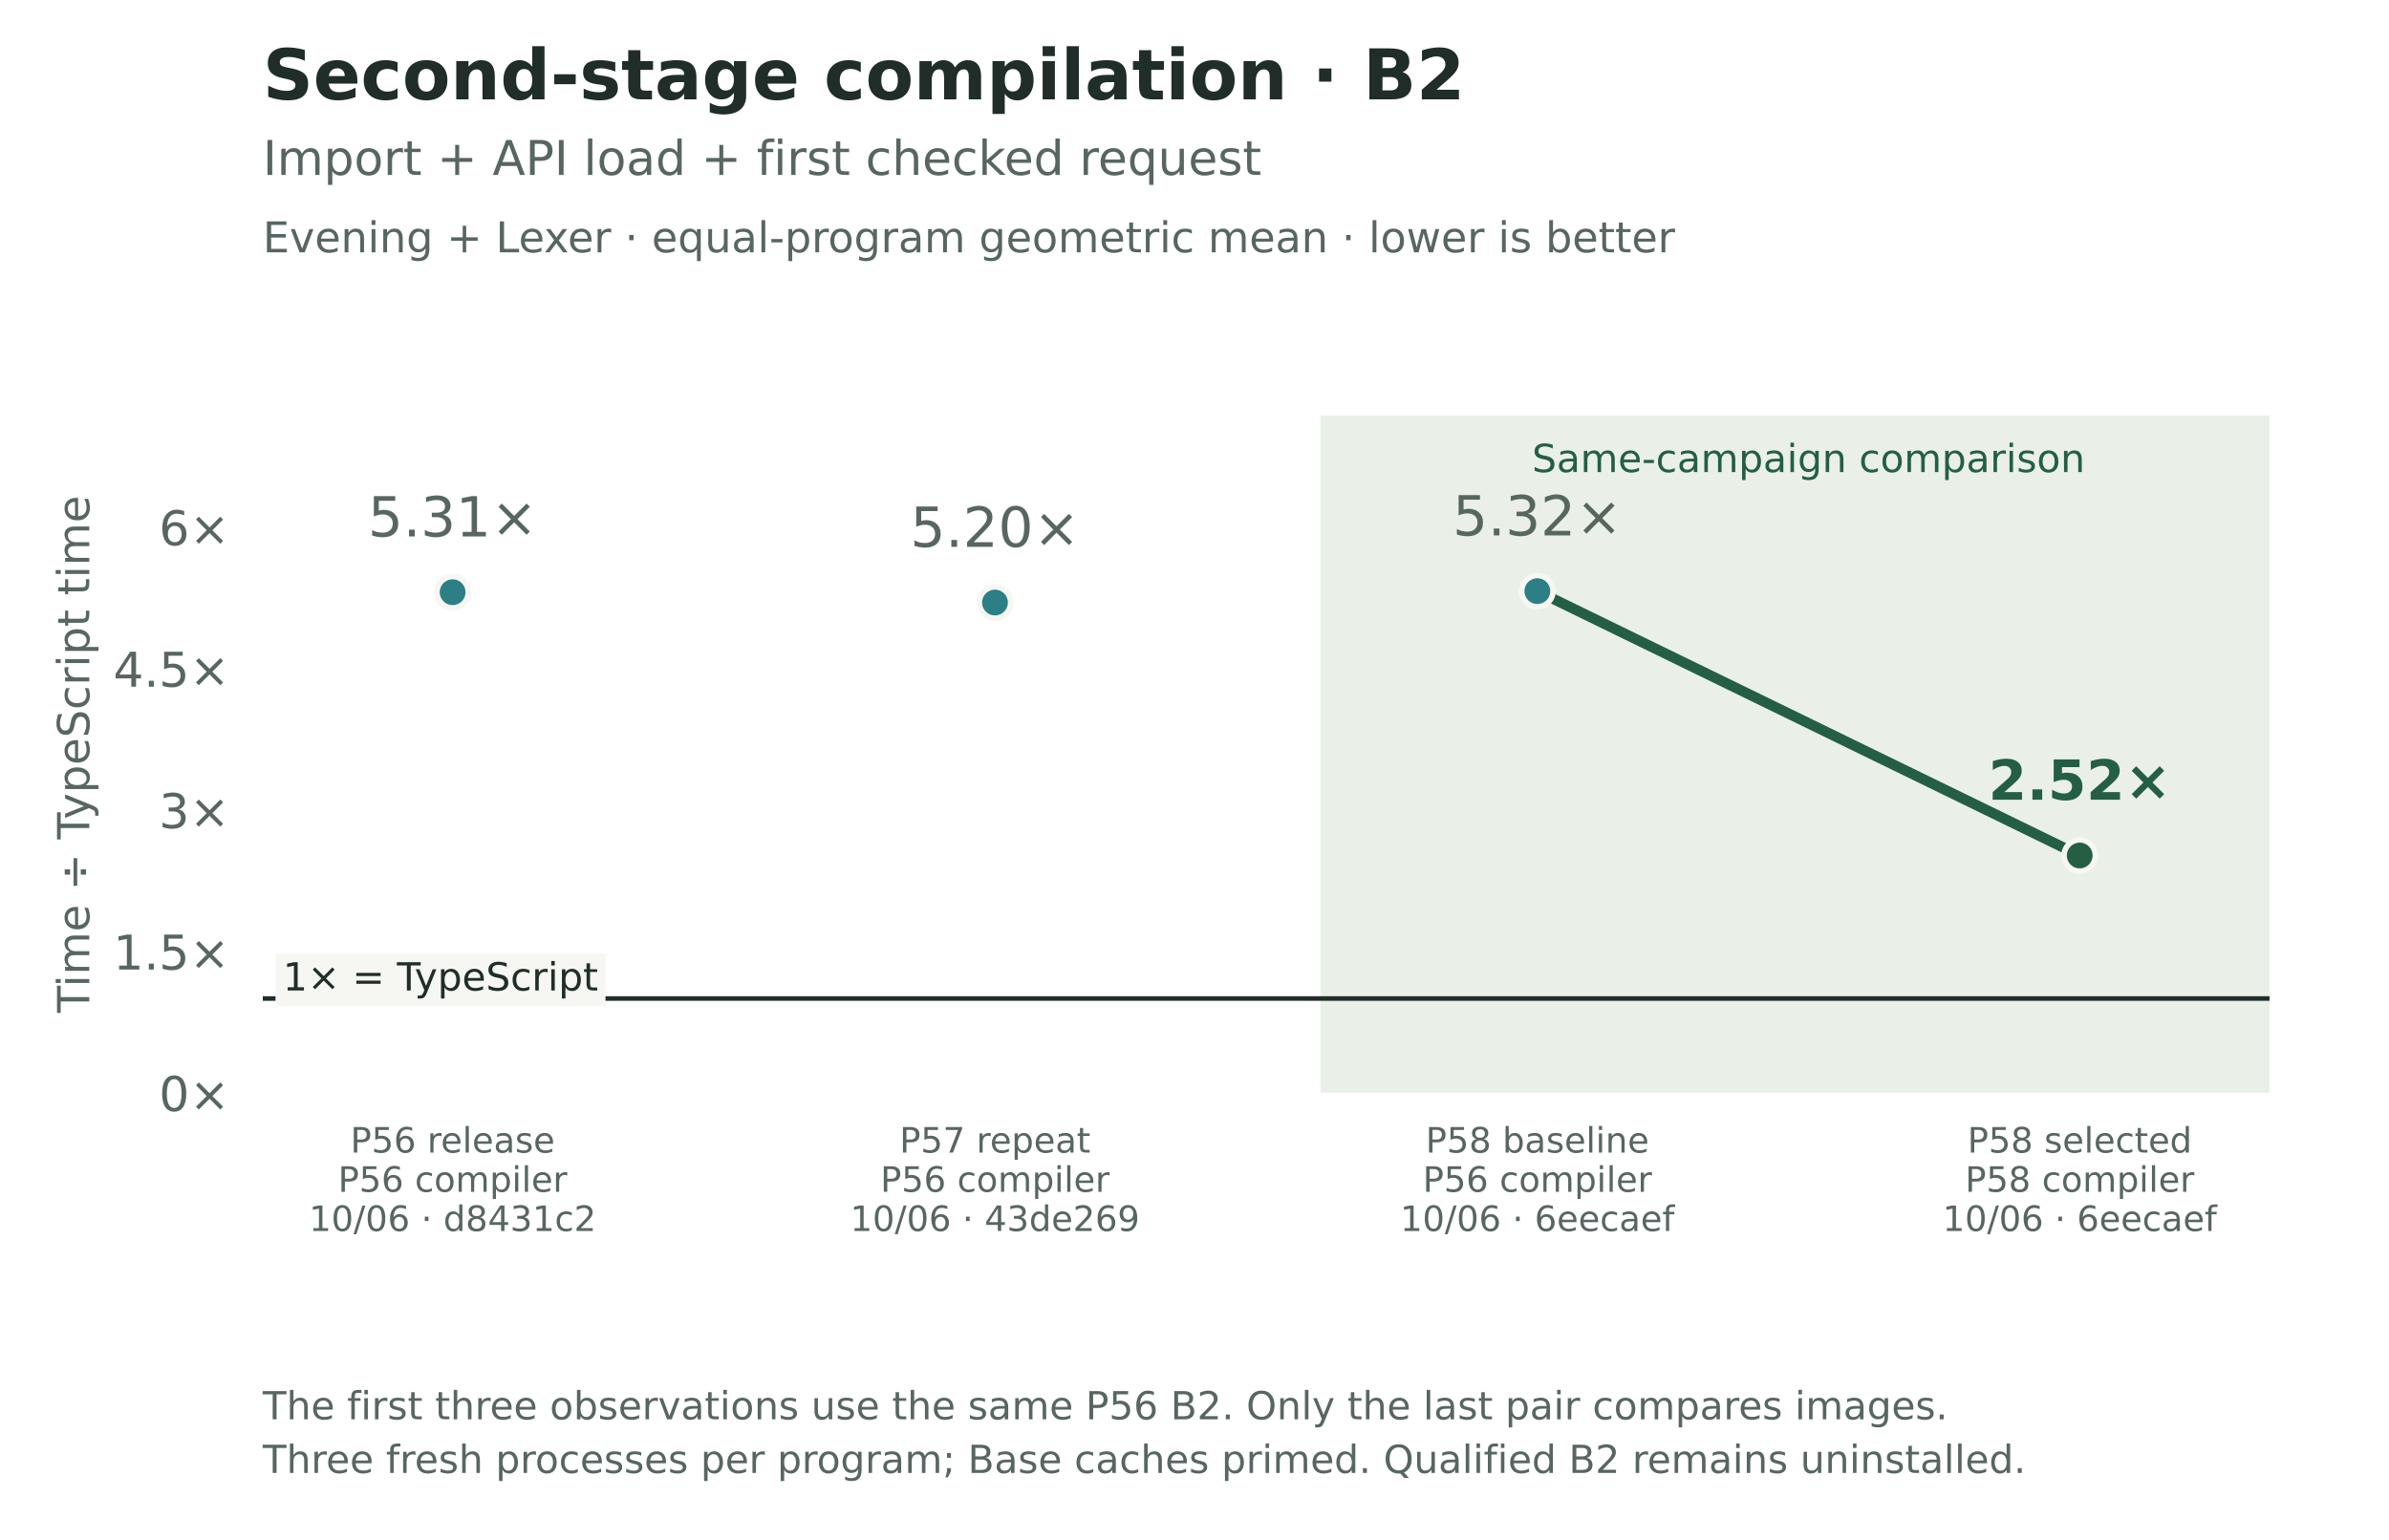
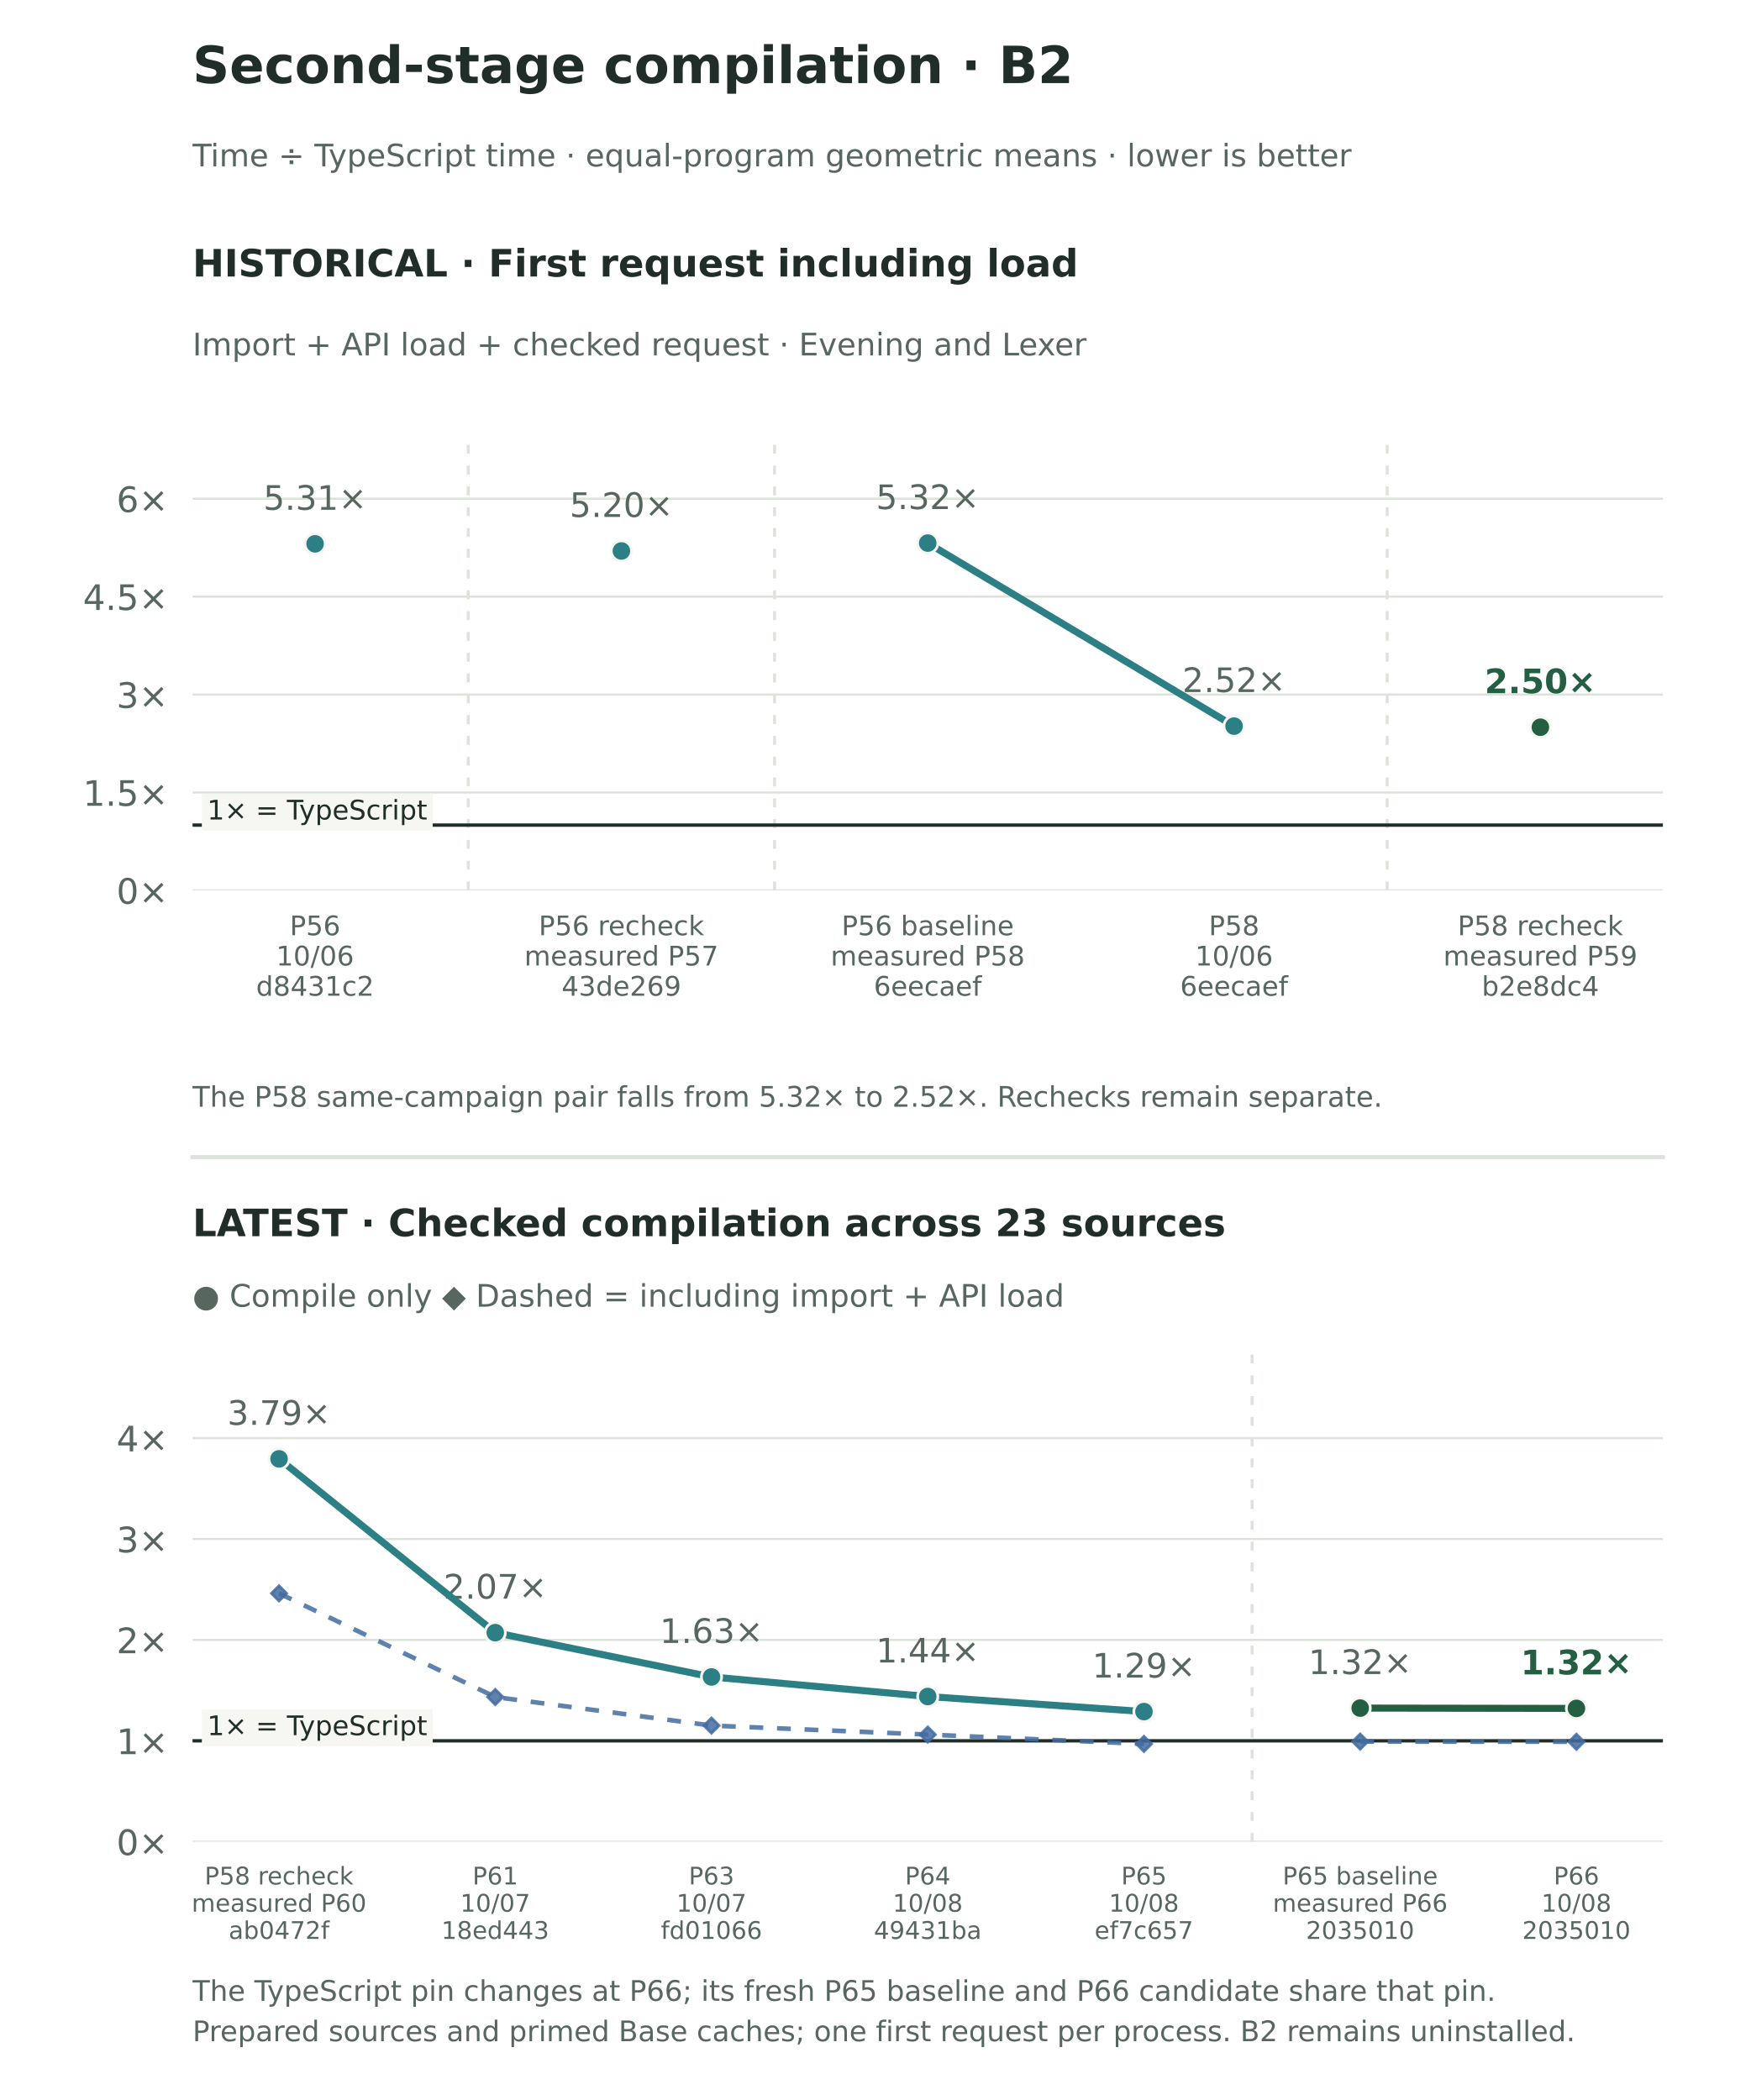
- <svg xmlns="http://www.w3.org/2000/svg" xmlns:xlink="http://www.w3.org/1999/xlink" width="648pt" height="417.6pt" viewBox="0 0 648 417.6" version="1.1">
+ <svg xmlns="http://www.w3.org/2000/svg" xmlns:xlink="http://www.w3.org/1999/xlink" width="648pt" height="777.6pt" viewBox="0 0 648 777.6" version="1.1">
  <defs>
    <style type="text/css">*{stroke-linejoin: round; stroke-linecap: butt}</style>
  </defs>
  <g id="figure_1">
    <g id="patch_1">
-       <path d="M 0 417.6  L 648 417.6  L 648 0  L 0 0  L 0 417.6  z " style="fill: none" />
+       <path d="M 0 777.6  L 648 777.6  L 648 0  L 0 0  L 0 777.6  z " style="fill: none" />
    </g>
    <g id="axes_1">
      <g id="patch_2">
-         <path d="M 71.28 296.496  L 615.6 296.496  L 615.6 112.752  L 71.28 112.752  L 71.28 296.496  z " style="fill: none" />
+         <path d="M 71.28 329.702  L 615.6 329.702  L 615.6 162.518  L 71.28 162.518  L 71.28 329.702  z " style="fill: none" />
      </g>
      <g id="matplotlib.axis_1">
        <g id="xtick_1">
          <g id="line2d_1" />
          <g id="text_1">
-             <text style="fill: #586660; font: 9.5px 'DejaVu Sans'" transform="translate(95.0327 312.7145)">P56 release</text>
-             <text style="fill: #586660; font: 9.5px 'DejaVu Sans'" transform="translate(91.67653 323.3524)">P56 compiler</text>
-             <text style="fill: #586660; font: 9.5px 'DejaVu Sans'" transform="translate(83.81379 333.9904)">10/06 · d8431c2</text>
+             <text style="fill: #586660; font: 10px 'DejaVu Sans'" transform="translate(107.2627 346.3008)">P56</text>
+             <text style="fill: #586660; font: 10px 'DejaVu Sans'" transform="translate(102.2306 357.4986)">10/06</text>
+             <text style="fill: #586660; font: 10px 'DejaVu Sans'" transform="translate(94.81031 368.6965)">d8431c2</text>
          </g>
        </g>
        <g id="xtick_2">
          <g id="line2d_2" />
          <g id="text_2">
-             <text style="fill: #586660; font: 9.5px 'DejaVu Sans'" transform="translate(243.9854 312.7145)">P57 repeat</text>
-             <text style="fill: #586660; font: 9.5px 'DejaVu Sans'" transform="translate(238.79 323.3524)">P56 compiler</text>
-             <text style="fill: #586660; font: 9.5px 'DejaVu Sans'" transform="translate(230.6163 333.9904)">10/06 · 43de269</text>
+             <text style="fill: #586660; font: 10px 'DejaVu Sans'" transform="translate(199.415 346.3008)">P56 recheck</text>
+             <text style="fill: #586660; font: 10px 'DejaVu Sans'" transform="translate(194.0955 357.4986)">measured P57</text>
+             <text style="fill: #586660; font: 10px 'DejaVu Sans'" transform="translate(207.883 368.6965)">43de269</text>
          </g>
        </g>
        <g id="xtick_3">
          <g id="line2d_3" />
          <g id="text_3">
-             <text style="fill: #586660; font: 9.5px 'DejaVu Sans'" transform="translate(386.6829 312.7145)">P58 baseline</text>
-             <text style="fill: #586660; font: 9.5px 'DejaVu Sans'" transform="translate(385.9036 323.3524)">P56 compiler</text>
-             <text style="fill: #586660; font: 9.5px 'DejaVu Sans'" transform="translate(379.7939 333.9904)">10/06 · 6eecaef</text>
+             <text style="fill: #586660; font: 10px 'DejaVu Sans'" transform="translate(311.5306 346.3008)">P56 baseline</text>
+             <text style="fill: #586660; font: 10px 'DejaVu Sans'" transform="translate(307.4955 357.4986)">measured P58</text>
+             <text style="fill: #586660; font: 10px 'DejaVu Sans'" transform="translate(323.4556 368.6965)">6eecaef</text>
          </g>
        </g>
        <g id="xtick_4">
          <g id="line2d_4" />
          <g id="text_4">
-             <text style="fill: #586660; font: 9.5px 'DejaVu Sans'" transform="translate(533.6405 312.7145)">P58 selected</text>
-             <text style="fill: #586660; font: 9.5px 'DejaVu Sans'" transform="translate(533.0171 323.3524)">P58 compiler</text>
-             <text style="fill: #586660; font: 9.5px 'DejaVu Sans'" transform="translate(526.9074 333.9904)">10/06 · 6eecaef</text>
+             <text style="fill: #586660; font: 10px 'DejaVu Sans'" transform="translate(447.4627 346.3008)">P58</text>
+             <text style="fill: #586660; font: 10px 'DejaVu Sans'" transform="translate(442.4306 357.4986)">10/06</text>
+             <text style="fill: #586660; font: 10px 'DejaVu Sans'" transform="translate(436.8556 368.6965)">6eecaef</text>
+           </g>
+         </g>
+         <g id="xtick_5">
+           <g id="line2d_5" />
+           <g id="text_5">
+             <text style="fill: #586660; font: 10px 'DejaVu Sans'" transform="translate(539.615 346.3008)">P58 recheck</text>
+             <text style="fill: #586660; font: 10px 'DejaVu Sans'" transform="translate(534.2955 357.4986)">measured P59</text>
+             <text style="fill: #586660; font: 10px 'DejaVu Sans'" transform="translate(548.522 368.6965)">b2e8dc4</text>
          </g>
        </g>
      </g>
      <g id="matplotlib.axis_2">
        <g id="ytick_1">
-           <g id="line2d_5" />
-           <g id="text_5">
-             <text style="fill: #586660; font: 13px 'DejaVu Sans'; text-anchor: end" x="62.28" y="301.435" transform="rotate(-0 62.28 301.435)">0×</text>
+           <g id="line2d_6">
+             <path d="M 71.28 329.702  L 615.6 329.702  " clip-path="url(#p9b066dc702)" style="fill: none; stroke: #dce3da; stroke-width: 0.8; stroke-linecap: square" />
+           </g>
+           <g id="line2d_7" />
+           <g id="text_6">
+             <text style="fill: #586660; font: 13px 'DejaVu Sans'; text-anchor: end" x="62.28" y="334.641" transform="rotate(-0 62.28 334.6414)">0×</text>
          </g>
        </g>
        <g id="ytick_2">
-           <g id="line2d_6" />
-           <g id="text_6">
-             <text style="fill: #586660; font: 13px 'DejaVu Sans'; text-anchor: end" x="62.28" y="263.059" transform="rotate(-0 62.28 263.0594)">1.5×</text>
+           <g id="line2d_8">
+             <path d="M 71.28 293.442  L 615.6 293.442  " clip-path="url(#p9b066dc702)" style="fill: none; stroke: #dce3da; stroke-width: 0.8; stroke-linecap: square" />
+           </g>
+           <g id="line2d_9" />
+           <g id="text_7">
+             <text style="fill: #586660; font: 13px 'DejaVu Sans'; text-anchor: end" x="62.28" y="298.381" transform="rotate(-0 62.28 298.3815)">1.5×</text>
          </g>
        </g>
        <g id="ytick_3">
-           <g id="line2d_7" />
-           <g id="text_7">
-             <text style="fill: #586660; font: 13px 'DejaVu Sans'; text-anchor: end" x="62.28" y="224.684" transform="rotate(-0 62.28 224.6838)">3×</text>
+           <g id="line2d_10">
+             <path d="M 71.28 257.183  L 615.6 257.183  " clip-path="url(#p9b066dc702)" style="fill: none; stroke: #dce3da; stroke-width: 0.8; stroke-linecap: square" />
+           </g>
+           <g id="line2d_11" />
+           <g id="text_8">
+             <text style="fill: #586660; font: 13px 'DejaVu Sans'; text-anchor: end" x="62.28" y="262.122" transform="rotate(-0 62.28 262.1215)">3×</text>
          </g>
        </g>
        <g id="ytick_4">
-           <g id="line2d_8" />
-           <g id="text_8">
-             <text style="fill: #586660; font: 13px 'DejaVu Sans'; text-anchor: end" x="62.28" y="186.308" transform="rotate(-0 62.28 186.3082)">4.5×</text>
+           <g id="line2d_12">
+             <path d="M 71.28 220.923  L 615.6 220.923  " clip-path="url(#p9b066dc702)" style="fill: none; stroke: #dce3da; stroke-width: 0.8; stroke-linecap: square" />
+           </g>
+           <g id="line2d_13" />
+           <g id="text_9">
+             <text style="fill: #586660; font: 13px 'DejaVu Sans'; text-anchor: end" x="62.28" y="225.862" transform="rotate(-0 62.28 225.8616)">4.5×</text>
          </g>
        </g>
        <g id="ytick_5">
-           <g id="line2d_9" />
-           <g id="text_9">
-             <text style="fill: #586660; font: 13px 'DejaVu Sans'; text-anchor: end" x="62.28" y="147.933" transform="rotate(-0 62.28 147.9327)">6×</text>
-           </g>
-         </g>
-         <g id="text_10">
-           <text style="fill: #586660; font: 12px 'DejaVu Sans'; text-anchor: middle" x="24.217" y="204.624" transform="rotate(-90 24.21672 204.624)">Time ÷ TypeScript time</text>
-         </g>
-       </g>
-       <g id="patch_3">
-         <path d="M 358.151 296.496  L 615.6 296.496  L 615.6 112.752  L 358.151 112.752  z " clip-path="url(#pfb9010d440)" style="fill: #eaf0e7" />
-       </g>
-       <g id="line2d_10">
-         <path d="M 71.28 270.912  L 615.6 270.912  " clip-path="url(#pfb9010d440)" style="fill: none; stroke: #202d29; stroke-width: 1.25; stroke-linecap: square" />
-       </g>
-       <g id="line2d_11">
-         <path d="M 416.997 160.389  L 564.11 232.109  " clip-path="url(#pfb9010d440)" style="fill: none; stroke: #245f43; stroke-width: 2.8; stroke-linecap: square" />
+           <g id="line2d_14">
+             <path d="M 71.28 184.663  L 615.6 184.663  " clip-path="url(#p9b066dc702)" style="fill: none; stroke: #dce3da; stroke-width: 0.8; stroke-linecap: square" />
+           </g>
+           <g id="line2d_15" />
+           <g id="text_10">
+             <text style="fill: #586660; font: 13px 'DejaVu Sans'; text-anchor: end" x="62.28" y="189.602" transform="rotate(-0 62.28 189.6017)">6×</text>
+           </g>
+         </g>
+       </g>
+       <g id="line2d_16">
+         <path d="M 173.34 329.702  L 173.34 162.518  " clip-path="url(#p9b066dc702)" style="fill: none; stroke-dasharray: 3.3,4.4; stroke-dashoffset: 0; stroke: #dce3da; stroke-width: 1.1" />
+       </g>
+       <g id="line2d_17">
+         <path d="M 286.74 329.702  L 286.74 162.518  " clip-path="url(#p9b066dc702)" style="fill: none; stroke-dasharray: 3.3,4.4; stroke-dashoffset: 0; stroke: #dce3da; stroke-width: 1.1" />
+       </g>
+       <g id="line2d_18">
+         <path d="M 513.54 329.702  L 513.54 162.518  " clip-path="url(#p9b066dc702)" style="fill: none; stroke-dasharray: 3.3,4.4; stroke-dashoffset: 0; stroke: #dce3da; stroke-width: 1.1" />
+       </g>
+       <g id="line2d_19">
+         <path d="M 71.28 305.529  L 615.6 305.529  " clip-path="url(#p9b066dc702)" style="fill: none; stroke: #202d29; stroke-width: 1.25; stroke-linecap: square" />
      </g>
      <g id="text_11">
-         <text style="fill: #245f43; font: 10.5px 'DejaVu Sans'; text-anchor: middle" x="490.554" y="128.08" transform="rotate(-0 490.5535 128.0801)">Same-campaign comparison</text>
+         <text style="fill: #586660; font: 12.5px 'DejaVu Sans'; text-anchor: middle" x="116.64" y="188.771" transform="rotate(-0 116.64 188.7714)">5.31×</text>
      </g>
      <g id="text_12">
-         <text style="fill: #586660; font: 15px 'DejaVu Sans'; text-anchor: middle" x="122.77" y="145.557" transform="rotate(-0 122.7697 145.5573)">5.31×</text>
+         <text style="fill: #586660; font: 12.5px 'DejaVu Sans'; text-anchor: middle" x="230.04" y="191.418" transform="rotate(-0 230.04 191.4178)">5.20×</text>
      </g>
      <g id="text_13">
-         <text style="fill: #586660; font: 15px 'DejaVu Sans'; text-anchor: middle" x="269.883" y="148.358" transform="rotate(-0 269.8832 148.3582)">5.20×</text>
+         <text style="fill: #586660; font: 12.5px 'DejaVu Sans'; text-anchor: middle" x="343.44" y="188.5" transform="rotate(-0 343.44 188.4997)">5.32×</text>
      </g>
      <g id="text_14">
-         <text style="fill: #586660; font: 15px 'DejaVu Sans'; text-anchor: middle" x="416.997" y="145.27" transform="rotate(-0 416.9968 145.2698)">5.32×</text>
+         <text style="fill: #586660; font: 12.5px 'DejaVu Sans'; text-anchor: middle" x="456.84" y="256.266" transform="rotate(-0 456.84 256.2656)">2.52×</text>
      </g>
      <g id="text_15">
-         <text style="fill: #245f43; font: 700 15px 'DejaVu Sans'; text-anchor: middle" x="564.11" y="216.99" transform="rotate(-0 564.1103 216.9896)">2.52×</text>
+         <text style="fill: #245f43; font: 700 12.5px 'DejaVu Sans'; text-anchor: middle" x="570.24" y="256.678" transform="rotate(-0 570.24 256.678)">2.50×</text>
      </g>
      <g id="text_16">
-         <g id="patch_4">
-           <path d="M 74.728 272.907  L 164.239 272.907  L 164.239 258.755  L 74.728 258.755  z " style="fill: #f6f7f2" />
-         </g>
-         <text style="fill: #202d29; font: 10.5px 'DejaVu Sans'; text-anchor: start" x="76.723" y="268.729" transform="rotate(-0 76.7232 268.7286)">1× = TypeScript</text>
-       </g>
-       <g id="PathCollection_1">
+         <g id="patch_3">
+           <path d="M 74.723 307.529  L 160.172 307.529  L 160.172 293.851  L 74.723 293.851  z " style="fill: #f6f7f2" />
+         </g>
+         <text style="fill: #202d29; font: 10px 'DejaVu Sans'; text-anchor: start" x="76.723" y="303.449" transform="rotate(-0 76.7232 303.4494)">1× = TypeScript</text>
+       </g>
+       <g id="line2d_20">
+         <path d="M 116.64 201.371  " clip-path="url(#p9b066dc702)" style="fill: none; stroke: #2b7f85; stroke-width: 2.6; stroke-linecap: square" />
        <defs>
-           <path id="C0_0_da003bc81d" d="M 0 4.243  C 1.125 4.243 2.204 3.796 3 3  C 3.796 2.204 4.243 1.125 4.243 -0  C 4.243 -1.125 3.796 -2.204 3 -3  C 2.204 -3.796 1.125 -4.243 0 -4.243  C -1.125 -4.243 -2.204 -3.796 -3 -3  C -3.796 -2.204 -4.243 -1.125 -4.243 0  C -4.243 1.125 -3.796 2.204 -3 3  C -2.204 3.796 -1.125 4.243 0 4.243  z " />
+           <path id="m21ea0c9af9" d="M 0 3.75  C 0.995 3.75 1.948 3.355 2.652 2.652  C 3.355 1.948 3.75 0.995 3.75 0  C 3.75 -0.995 3.355 -1.948 2.652 -2.652  C 1.948 -3.355 0.995 -3.75 0 -3.75  C -0.995 -3.75 -1.948 -3.355 -2.652 -2.652  C -3.355 -1.948 -3.75 -0.995 -3.75 0  C -3.75 0.995 -3.355 1.948 -2.652 2.652  C -1.948 3.355 -0.995 3.75 0 3.75  z " style="stroke: #f6f7f2" />
        </defs>
-         <g clip-path="url(#pfb9010d440)">
-           <use xlink:href="#C0_0_da003bc81d" x="122.77" y="160.677" style="fill: #2b7f85; stroke: #f6f7f2; stroke-width: 1.5" />
-         </g>
-         <g clip-path="url(#pfb9010d440)">
-           <use xlink:href="#C0_0_da003bc81d" x="269.883" y="163.478" style="fill: #2b7f85; stroke: #f6f7f2; stroke-width: 1.5" />
-         </g>
-         <g clip-path="url(#pfb9010d440)">
-           <use xlink:href="#C0_0_da003bc81d" x="416.997" y="160.389" style="fill: #2b7f85; stroke: #f6f7f2; stroke-width: 1.5" />
-         </g>
-         <g clip-path="url(#pfb9010d440)">
-           <use xlink:href="#C0_0_da003bc81d" x="564.11" y="232.109" style="fill: #245f43; stroke: #f6f7f2; stroke-width: 1.5" />
-         </g>
-       </g>
-     </g>
-     <g id="text_17">
-       <text style="fill: #202d29; font: 700 19px 'DejaVu Sans'; text-anchor: start" x="71.28" y="26.965" transform="rotate(-0 71.28 26.96503)">Second-stage compilation · B2</text>
-     </g>
-     <g id="text_18">
-       <text style="fill: #586660; font: 13px 'DejaVu Sans'; text-anchor: start" x="71.28" y="47.462" transform="rotate(-0 71.28 47.46197)">Import + API load + first checked request</text>
-     </g>
-     <g id="text_19">
-       <text style="fill: #586660; font: 11.5px 'DejaVu Sans'; text-anchor: start" x="71.28" y="68.455" transform="rotate(-0 71.28 68.455)">Evening + Lexer · equal-program geometric mean · lower is better</text>
-     </g>
-     <g id="text_20">
-       <text style="fill: #586660; font: 10.5px 'DejaVu Sans'" transform="translate(71.28 385.0931)">The first three observations use the same P56 B2. Only the last pair compares images.</text>
-       <text style="fill: #586660; font: 10.5px 'DejaVu Sans'" transform="translate(71.28 399.6432)">Three fresh processes per program; Base caches primed. Qualified B2 remains uninstalled.</text>
+         <g clip-path="url(#p9b066dc702)">
+           <use xlink:href="#m21ea0c9af9" x="116.64" y="201.371" style="fill: #2b7f85; stroke: #f6f7f2" />
+         </g>
+       </g>
+       <g id="line2d_21">
+         <path d="M 230.04 204.017  " clip-path="url(#p9b066dc702)" style="fill: none; stroke: #2b7f85; stroke-width: 2.6; stroke-linecap: square" />
+         <g clip-path="url(#p9b066dc702)">
+           <use xlink:href="#m21ea0c9af9" x="230.04" y="204.017" style="fill: #2b7f85; stroke: #f6f7f2" />
+         </g>
+       </g>
+       <g id="line2d_22">
+         <path d="M 343.44 201.099  L 456.84 268.865  " clip-path="url(#p9b066dc702)" style="fill: none; stroke: #2b7f85; stroke-width: 2.6; stroke-linecap: square" />
+         <g clip-path="url(#p9b066dc702)">
+           <use xlink:href="#m21ea0c9af9" x="343.44" y="201.099" style="fill: #2b7f85; stroke: #f6f7f2" />
+           <use xlink:href="#m21ea0c9af9" x="456.84" y="268.865" style="fill: #2b7f85; stroke: #f6f7f2" />
+         </g>
+       </g>
+       <g id="line2d_23">
+         <path d="M 570.24 269.278  " clip-path="url(#p9b066dc702)" style="fill: none; stroke: #245f43; stroke-width: 2.6; stroke-linecap: square" />
+         <defs>
+           <path id="mdeda2342a3" d="M 0 3.75  C 0.995 3.75 1.948 3.355 2.652 2.652  C 3.355 1.948 3.75 0.995 3.75 0  C 3.75 -0.995 3.355 -1.948 2.652 -2.652  C 1.948 -3.355 0.995 -3.75 0 -3.75  C -0.995 -3.75 -1.948 -3.355 -2.652 -2.652  C -3.355 -1.948 -3.75 -0.995 -3.75 0  C -3.75 0.995 -3.355 1.948 -2.652 2.652  C -1.948 3.355 -0.995 3.75 0 3.75  z " style="stroke: #f6f7f2" />
+         </defs>
+         <g clip-path="url(#p9b066dc702)">
+           <use xlink:href="#mdeda2342a3" x="570.24" y="269.278" style="fill: #245f43; stroke: #f6f7f2" />
+         </g>
+       </g>
+     </g>
+     <g id="axes_2">
+       <g id="patch_4">
+         <path d="M 71.28 681.955  L 615.6 681.955  L 615.6 497.664  L 71.28 497.664  L 71.28 681.955  z " style="fill: none" />
+       </g>
+       <g id="matplotlib.axis_3">
+         <g id="xtick_6">
+           <g id="line2d_24" />
+           <g id="text_17">
+             <text style="fill: #586660; font: 9px 'DejaVu Sans'" transform="translate(75.73632 697.7938)">P58 recheck</text>
+             <text style="fill: #586660; font: 9px 'DejaVu Sans'" transform="translate(70.94875 707.8718)">measured P60</text>
+             <text style="fill: #586660; font: 9px 'DejaVu Sans'" transform="translate(84.64773 717.9499)">ab0472f</text>
+           </g>
+         </g>
+         <g id="xtick_7">
+           <g id="line2d_25" />
+           <g id="text_18">
+             <text style="fill: #586660; font: 9px 'DejaVu Sans'" transform="translate(174.9063 697.7938)">P61</text>
+             <text style="fill: #586660; font: 9px 'DejaVu Sans'" transform="translate(170.3774 707.8718)">10/07</text>
+             <text style="fill: #586660; font: 9px 'DejaVu Sans'" transform="translate(163.4046 717.9499)">18ed443</text>
+           </g>
+         </g>
+         <g id="xtick_8">
+           <g id="line2d_26" />
+           <g id="text_19">
+             <text style="fill: #586660; font: 9px 'DejaVu Sans'" transform="translate(254.9533 697.7938)">P63</text>
+             <text style="fill: #586660; font: 9px 'DejaVu Sans'" transform="translate(250.4245 707.8718)">10/07</text>
+             <text style="fill: #586660; font: 9px 'DejaVu Sans'" transform="translate(244.6364 717.9499)">fd01066</text>
+           </g>
+         </g>
+         <g id="xtick_9">
+           <g id="line2d_27" />
+           <g id="text_20">
+             <text style="fill: #586660; font: 9px 'DejaVu Sans'" transform="translate(335.0004 697.7938)">P64</text>
+             <text style="fill: #586660; font: 9px 'DejaVu Sans'" transform="translate(330.4716 707.8718)">10/08</text>
+             <text style="fill: #586660; font: 9px 'DejaVu Sans'" transform="translate(323.5099 717.9499)">49431ba</text>
+           </g>
+         </g>
+         <g id="xtick_10">
+           <g id="line2d_28" />
+           <g id="text_21">
+             <text style="fill: #586660; font: 9px 'DejaVu Sans'" transform="translate(415.0474 697.7938)">P65</text>
+             <text style="fill: #586660; font: 9px 'DejaVu Sans'" transform="translate(410.5186 707.8718)">10/08</text>
+             <text style="fill: #586660; font: 9px 'DejaVu Sans'" transform="translate(405.2072 717.9499)">ef7c657</text>
+           </g>
+         </g>
+         <g id="xtick_11">
+           <g id="line2d_29" />
+           <g id="text_22">
+             <text style="fill: #586660; font: 9px 'DejaVu Sans'" transform="translate(474.8157 697.7938)">P65 baseline</text>
+             <text style="fill: #586660; font: 9px 'DejaVu Sans'" transform="translate(471.184 707.8718)">measured P66</text>
+             <text style="fill: #586660; font: 9px 'DejaVu Sans'" transform="translate(483.4922 717.9499)">2035010</text>
+           </g>
+         </g>
+         <g id="xtick_12">
+           <g id="line2d_30" />
+           <g id="text_23">
+             <text style="fill: #586660; font: 9px 'DejaVu Sans'" transform="translate(575.1416 697.7938)">P66</text>
+             <text style="fill: #586660; font: 9px 'DejaVu Sans'" transform="translate(570.6127 707.8718)">10/08</text>
+             <text style="fill: #586660; font: 9px 'DejaVu Sans'" transform="translate(563.5393 717.9499)">2035010</text>
+           </g>
+         </g>
+       </g>
+       <g id="matplotlib.axis_4">
+         <g id="ytick_6">
+           <g id="line2d_31">
+             <path d="M 71.28 681.955  L 615.6 681.955  " clip-path="url(#p0922284e18)" style="fill: none; stroke: #dce3da; stroke-width: 0.8; stroke-linecap: square" />
+           </g>
+           <g id="line2d_32" />
+           <g id="text_24">
+             <text style="fill: #586660; font: 13px 'DejaVu Sans'; text-anchor: end" x="62.28" y="686.894" transform="rotate(-0 62.28 686.8942)">0×</text>
+           </g>
+         </g>
+         <g id="ytick_7">
+           <g id="line2d_33">
+             <path d="M 71.28 644.593  L 615.6 644.593  " clip-path="url(#p0922284e18)" style="fill: none; stroke: #dce3da; stroke-width: 0.8; stroke-linecap: square" />
+           </g>
+           <g id="line2d_34" />
+           <g id="text_25">
+             <text style="fill: #586660; font: 13px 'DejaVu Sans'; text-anchor: end" x="62.28" y="649.532" transform="rotate(-0 62.28 649.5318)">1×</text>
+           </g>
+         </g>
+         <g id="ytick_8">
+           <g id="line2d_35">
+             <path d="M 71.28 607.231  L 615.6 607.231  " clip-path="url(#p0922284e18)" style="fill: none; stroke: #dce3da; stroke-width: 0.8; stroke-linecap: square" />
+           </g>
+           <g id="line2d_36" />
+           <g id="text_26">
+             <text style="fill: #586660; font: 13px 'DejaVu Sans'; text-anchor: end" x="62.28" y="612.169" transform="rotate(-0 62.28 612.1695)">2×</text>
+           </g>
+         </g>
+         <g id="ytick_9">
+           <g id="line2d_37">
+             <path d="M 71.28 569.868  L 615.6 569.868  " clip-path="url(#p0922284e18)" style="fill: none; stroke: #dce3da; stroke-width: 0.8; stroke-linecap: square" />
+           </g>
+           <g id="line2d_38" />
+           <g id="text_27">
+             <text style="fill: #586660; font: 13px 'DejaVu Sans'; text-anchor: end" x="62.28" y="574.807" transform="rotate(-0 62.28 574.8071)">3×</text>
+           </g>
+         </g>
+         <g id="ytick_10">
+           <g id="line2d_39">
+             <path d="M 71.28 532.506  L 615.6 532.506  " clip-path="url(#p0922284e18)" style="fill: none; stroke: #dce3da; stroke-width: 0.8; stroke-linecap: square" />
+           </g>
+           <g id="line2d_40" />
+           <g id="text_28">
+             <text style="fill: #586660; font: 13px 'DejaVu Sans'; text-anchor: end" x="62.28" y="537.445" transform="rotate(-0 62.28 537.4448)">4×</text>
+           </g>
+         </g>
+       </g>
+       <g id="line2d_41">
+         <path d="M 463.511 681.955  L 463.511 497.664  " clip-path="url(#p0922284e18)" style="fill: none; stroke-dasharray: 3.3,4.4; stroke-dashoffset: 0; stroke: #dce3da; stroke-width: 1.1" />
+       </g>
+       <g id="line2d_42">
+         <path d="M 71.28 644.593  L 615.6 644.593  " clip-path="url(#p0922284e18)" style="fill: none; stroke: #202d29; stroke-width: 1.25; stroke-linecap: square" />
+       </g>
+       <g id="line2d_43">
+         <path d="M 103.299 589.995  L 183.346 628.382  L 263.393 638.954  L 343.44 642.287  L 423.487 645.742  " clip-path="url(#p0922284e18)" style="fill: none; stroke-dasharray: 5.1,5.1; stroke-dashoffset: 0; stroke: #426ba0; stroke-opacity: 0.85; stroke-width: 1.7" />
+         <defs>
+           <path id="m583bb87ee2" d="M -0 2.828  L 2.828 0  L 0 -2.828  L -2.828 -0  z " style="stroke: #426ba0; stroke-opacity: 0.85; stroke-linejoin: miter" />
+         </defs>
+         <g clip-path="url(#p0922284e18)">
+           <use xlink:href="#m583bb87ee2" x="103.299" y="589.995" style="fill: #426ba0; fill-opacity: 0.85; stroke: #426ba0; stroke-opacity: 0.85; stroke-linejoin: miter" />
+           <use xlink:href="#m583bb87ee2" x="183.346" y="628.382" style="fill: #426ba0; fill-opacity: 0.85; stroke: #426ba0; stroke-opacity: 0.85; stroke-linejoin: miter" />
+           <use xlink:href="#m583bb87ee2" x="263.393" y="638.954" style="fill: #426ba0; fill-opacity: 0.85; stroke: #426ba0; stroke-opacity: 0.85; stroke-linejoin: miter" />
+           <use xlink:href="#m583bb87ee2" x="343.44" y="642.287" style="fill: #426ba0; fill-opacity: 0.85; stroke: #426ba0; stroke-opacity: 0.85; stroke-linejoin: miter" />
+           <use xlink:href="#m583bb87ee2" x="423.487" y="645.742" style="fill: #426ba0; fill-opacity: 0.85; stroke: #426ba0; stroke-opacity: 0.85; stroke-linejoin: miter" />
+         </g>
+       </g>
+       <g id="line2d_44">
+         <path d="M 503.534 644.884  L 583.581 644.952  " clip-path="url(#p0922284e18)" style="fill: none; stroke-dasharray: 5.1,5.1; stroke-dashoffset: 0; stroke: #426ba0; stroke-opacity: 0.85; stroke-width: 1.7" />
+         <g clip-path="url(#p0922284e18)">
+           <use xlink:href="#m583bb87ee2" x="503.534" y="644.884" style="fill: #426ba0; fill-opacity: 0.85; stroke: #426ba0; stroke-opacity: 0.85; stroke-linejoin: miter" />
+           <use xlink:href="#m583bb87ee2" x="583.581" y="644.952" style="fill: #426ba0; fill-opacity: 0.85; stroke: #426ba0; stroke-opacity: 0.85; stroke-linejoin: miter" />
+         </g>
+       </g>
+       <g id="text_29">
+         <text style="fill: #586660; font: 12.5px 'DejaVu Sans'; text-anchor: middle" x="103.299" y="527.593" transform="rotate(-0 103.2988 527.5931)">3.79×</text>
+       </g>
+       <g id="text_30">
+         <text style="fill: #586660; font: 12.5px 'DejaVu Sans'; text-anchor: middle" x="183.346" y="591.947" transform="rotate(-0 183.3459 591.9472)">2.07×</text>
+       </g>
+       <g id="text_31">
+         <text style="fill: #586660; font: 12.5px 'DejaVu Sans'; text-anchor: middle" x="263.393" y="608.352" transform="rotate(-0 263.3929 608.3522)">1.63×</text>
+       </g>
+       <g id="text_32">
+         <text style="fill: #586660; font: 12.5px 'DejaVu Sans'; text-anchor: middle" x="343.44" y="615.593" transform="rotate(-0 343.44 615.5934)">1.44×</text>
+       </g>
+       <g id="text_33">
+         <text style="fill: #586660; font: 12.5px 'DejaVu Sans'; text-anchor: middle" x="423.487" y="621.179" transform="rotate(-0 423.4871 621.1787)">1.29×</text>
+       </g>
+       <g id="text_34">
+         <text style="fill: #586660; font: 12.5px 'DejaVu Sans'; text-anchor: middle" x="503.534" y="619.882" transform="rotate(-0 503.5341 619.8824)">1.32×</text>
+       </g>
+       <g id="text_35">
+         <text style="fill: #245f43; font: 700 12.5px 'DejaVu Sans'; text-anchor: middle" x="583.581" y="619.996" transform="rotate(-0 583.5812 619.9962)">1.32×</text>
+       </g>
+       <g id="text_36">
+         <g id="patch_5">
+           <path d="M 74.723 646.593  L 160.172 646.593  L 160.172 632.915  L 74.723 632.915  z " style="fill: #f6f7f2" />
+         </g>
+         <text style="fill: #202d29; font: 10px 'DejaVu Sans'; text-anchor: start" x="76.723" y="642.513" transform="rotate(-0 76.7232 642.5132)">1× = TypeScript</text>
+       </g>
+       <g id="line2d_45">
+         <path d="M 103.299 540.193  L 183.346 604.547  L 263.393 620.952  L 343.44 628.193  L 423.487 633.778  " clip-path="url(#p0922284e18)" style="fill: none; stroke: #2b7f85; stroke-width: 2.6; stroke-linecap: square" />
+         <g clip-path="url(#p0922284e18)">
+           <use xlink:href="#m21ea0c9af9" x="103.299" y="540.193" style="fill: #2b7f85; stroke: #f6f7f2" />
+           <use xlink:href="#m21ea0c9af9" x="183.346" y="604.547" style="fill: #2b7f85; stroke: #f6f7f2" />
+           <use xlink:href="#m21ea0c9af9" x="263.393" y="620.952" style="fill: #2b7f85; stroke: #f6f7f2" />
+           <use xlink:href="#m21ea0c9af9" x="343.44" y="628.193" style="fill: #2b7f85; stroke: #f6f7f2" />
+           <use xlink:href="#m21ea0c9af9" x="423.487" y="633.778" style="fill: #2b7f85; stroke: #f6f7f2" />
+         </g>
+       </g>
+       <g id="line2d_46">
+         <path d="M 503.534 632.482  L 583.581 632.596  " clip-path="url(#p0922284e18)" style="fill: none; stroke: #245f43; stroke-width: 2.6; stroke-linecap: square" />
+         <g clip-path="url(#p0922284e18)">
+           <use xlink:href="#mdeda2342a3" x="503.534" y="632.482" style="fill: #245f43; stroke: #f6f7f2" />
+           <use xlink:href="#mdeda2342a3" x="583.581" y="632.596" style="fill: #245f43; stroke: #f6f7f2" />
+         </g>
+       </g>
+     </g>
+     <g id="line2d_47">
+       <path d="M 71.28 428.458  L 615.6 428.458  " style="fill: none; stroke: #dce3da; stroke-width: 1.5; stroke-linecap: square" />
+     </g>
+     <g id="text_37">
+       <text style="fill: #202d29; font: 700 19px 'DejaVu Sans'; text-anchor: start" x="71.28" y="30.767" transform="rotate(-0 71.28 30.76663)">Second-stage compilation · B2</text>
+     </g>
+     <g id="text_38">
+       <text style="fill: #586660; font: 11.5px 'DejaVu Sans'; text-anchor: start" x="71.28" y="61.615" transform="rotate(-0 71.28 61.615)">Time ÷ TypeScript time · equal-program geometric means · lower is better</text>
+     </g>
+     <g id="text_39">
+       <text style="fill: #202d29; font: 700 14px 'DejaVu Sans'; text-anchor: start" x="71.28" y="102.395" transform="rotate(-0 71.28 102.3946)">HISTORICAL · First request including load</text>
+     </g>
+     <g id="text_40">
+       <text style="fill: #586660; font: 11.5px 'DejaVu Sans'; text-anchor: start" x="71.28" y="131.599" transform="rotate(-0 71.28 131.599)">Import + API load + checked request · Evening and Lexer</text>
+     </g>
+     <g id="text_41">
+       <text style="fill: #586660; font: 10.5px 'DejaVu Sans'; text-anchor: start" x="71.28" y="409.795" transform="rotate(-0 71.28 409.7952)">The P58 same-campaign pair falls from 5.32× to 2.52×. Rechecks remain separate.</text>
+     </g>
+     <g id="text_42">
+       <text style="fill: #202d29; font: 700 14px 'DejaVu Sans'; text-anchor: start" x="71.28" y="457.758" transform="rotate(-0 71.28 457.7578)">LATEST · Checked compilation across 23 sources</text>
+     </g>
+     <g id="text_43">
+       <text style="fill: #586660; font: 11.5px 'DejaVu Sans'; text-anchor: start" x="71.28" y="483.852" transform="rotate(-0 71.28 483.8518)">● Compile only   ◆ Dashed = including import + API load</text>
+     </g>
+     <g id="text_44">
+       <text style="fill: #586660; font: 10.5px 'DejaVu Sans'" transform="translate(71.28 740.8782)">The TypeScript pin changes at P66; its fresh P65 baseline and P66 candidate share that pin.</text>
+       <text style="fill: #586660; font: 10.5px 'DejaVu Sans'" transform="translate(71.28 755.8272)">Prepared sources and primed Base caches; one first request per process. B2 remains uninstalled.</text>
    </g>
  </g>
  <defs>
-     <clipPath id="pfb9010d440">
-       <rect x="71.28" y="112.752" width="544.32" height="183.744" />
+     <clipPath id="p9b066dc702">
+       <rect x="71.28" y="162.518" width="544.32" height="167.184" />
+     </clipPath>
+     <clipPath id="p0922284e18">
+       <rect x="71.28" y="497.664" width="544.32" height="184.291" />
    </clipPath>
  </defs>
</svg>
